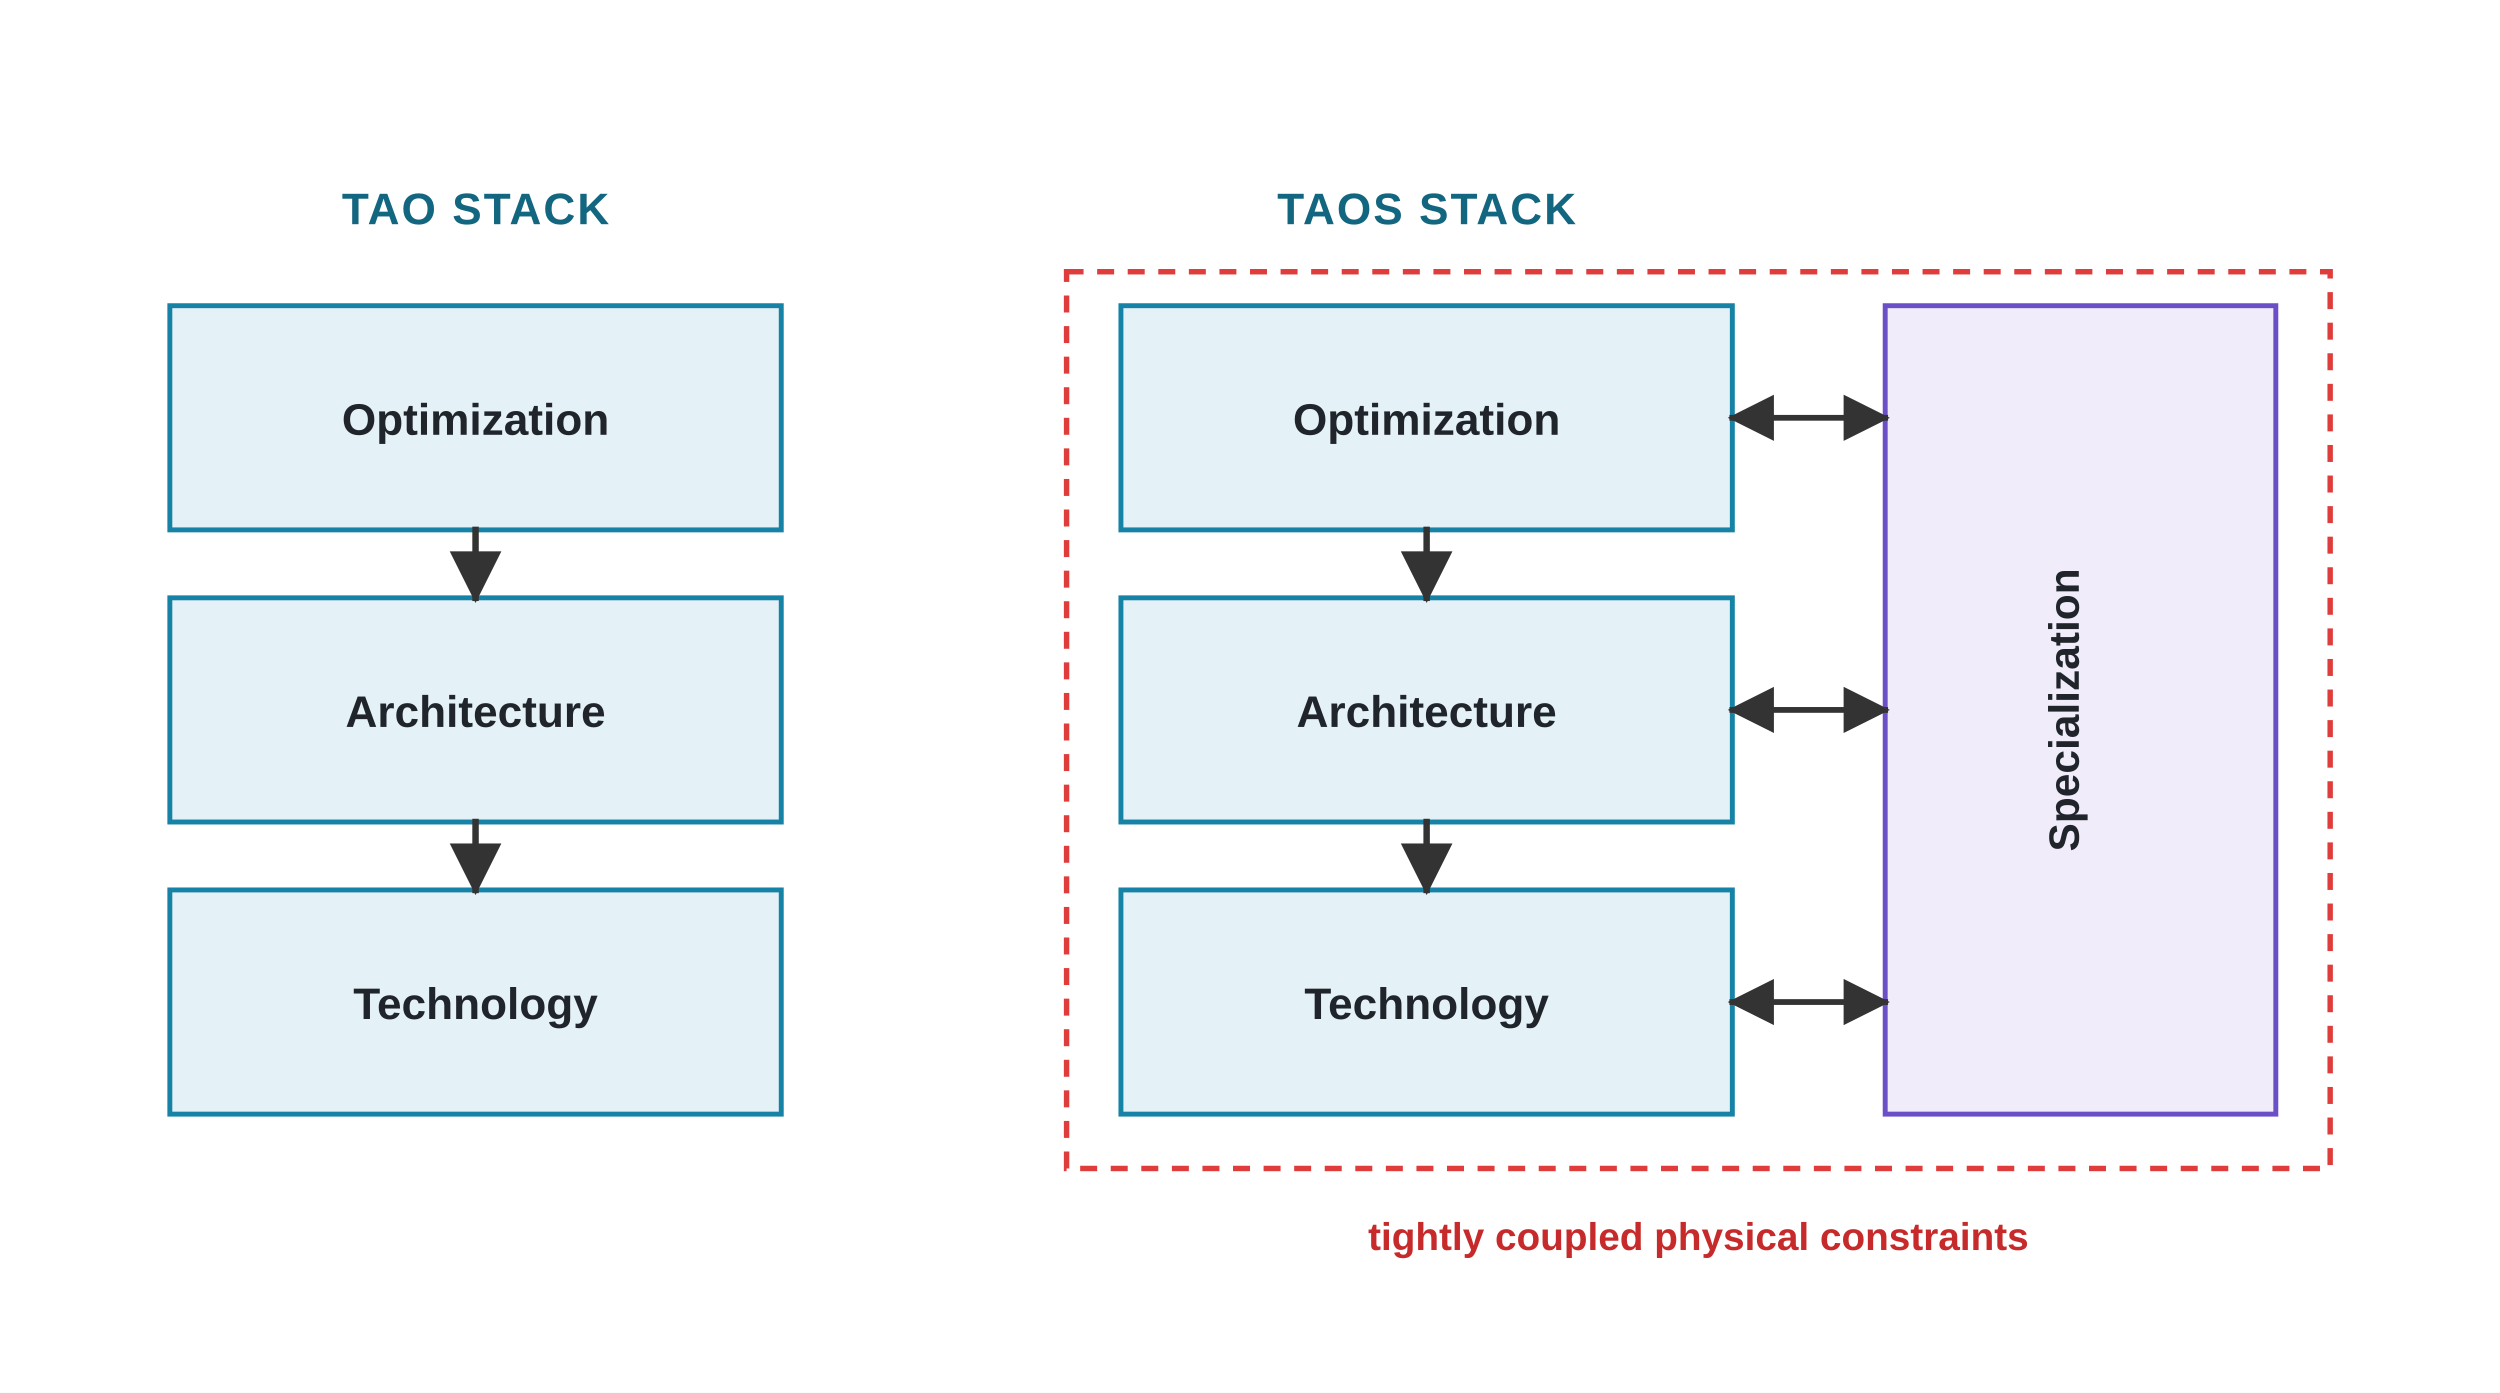
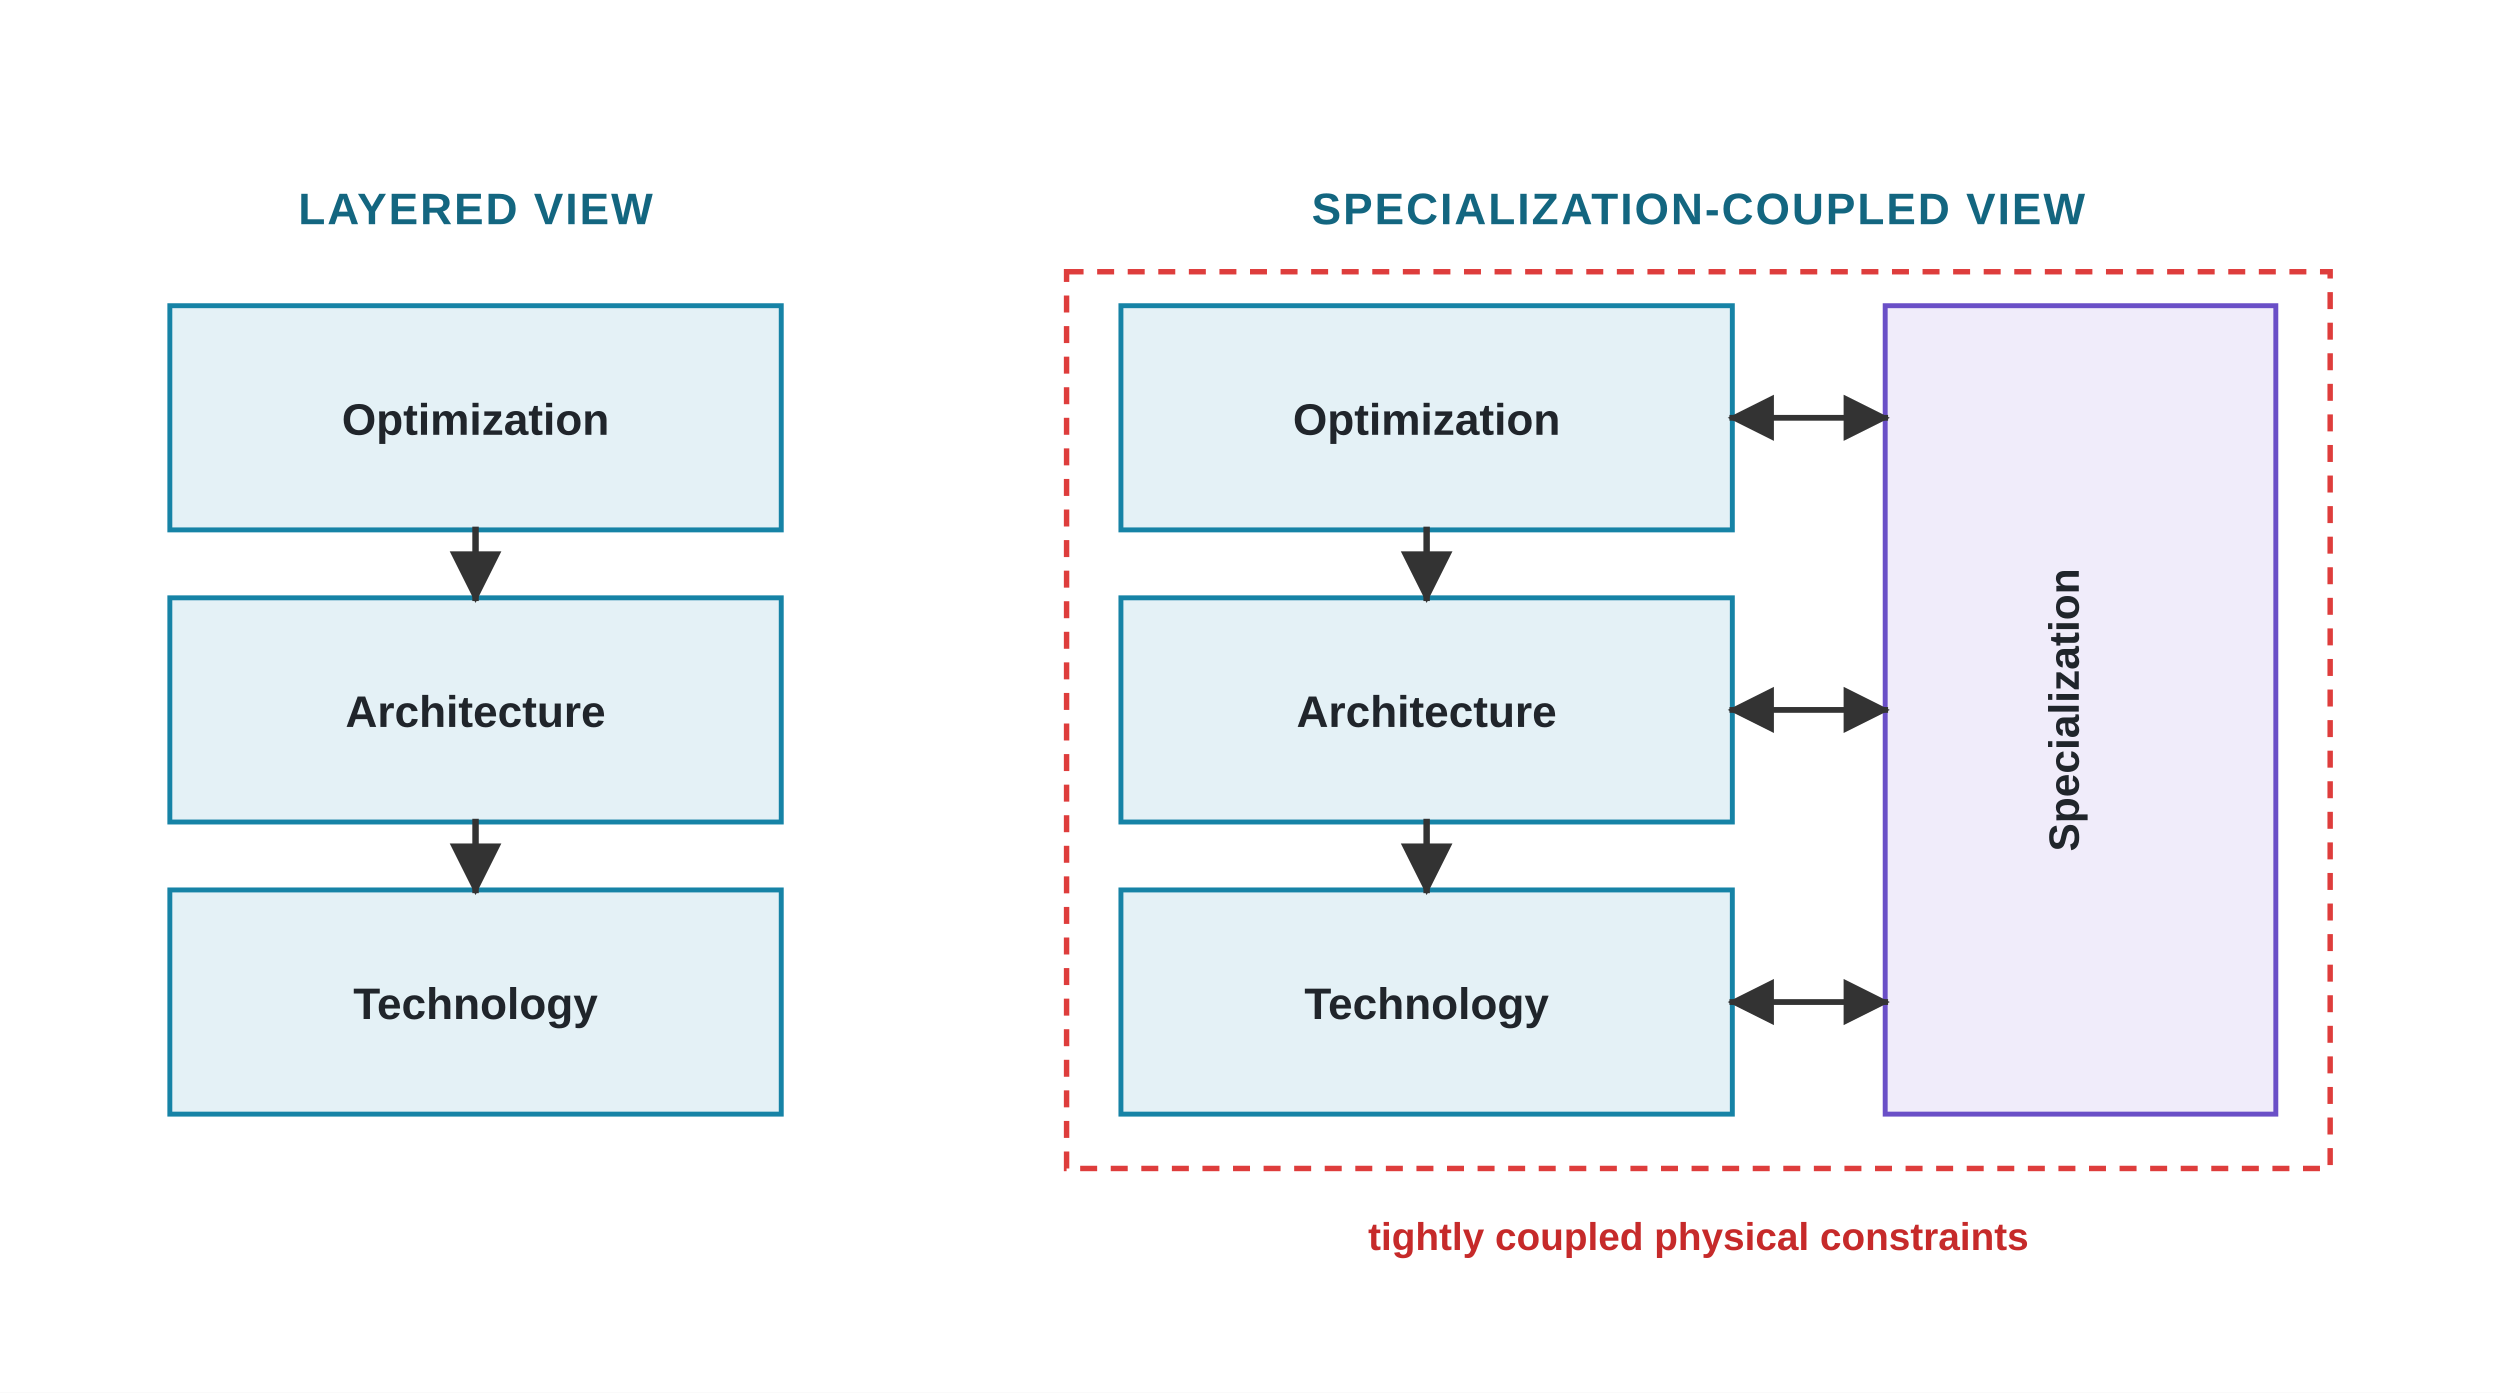
- <svg xmlns="http://www.w3.org/2000/svg" viewBox="0 0 736 410" role="img" aria-labelledby="taos-title taos-desc">
+ <svg xmlns="http://www.w3.org/2000/svg" viewBox="0 0 736 410" role="img" aria-labelledby="stack-title stack-desc">
  <defs>
    <marker id="arrow" viewBox="0 0 10 10" refX="9" refY="5" markerWidth="8" markerHeight="8" orient="auto-start-reverse">
      <path d="M 0 0 L 10 5 L 0 10 z" fill="#333333" />
    </marker>
    <style>
      .font { font-family: Arial, Helvetica, sans-serif; }
      .eyebrow { font-size: 13px; font-weight: 700; fill: #136680; letter-spacing: 0.6px; }
      .box-label { font-size: 13px; font-weight: 700; fill: #20252B; }
      .panel-label { font-size: 12.5px; font-weight: 700; fill: #20252B; }
      .constraint-note { font-size: 11.4px; font-weight: 700; fill: #C62A2A; }
      .layer { fill: #E4F1F6; stroke: #1683A6; stroke-width: 1.45; }
      .spec-panel { fill: #F0ECFA; stroke: #6A4FC7; stroke-width: 1.45; }
      .flow { fill: none; stroke: #333333; stroke-width: 1.9; stroke-linecap: square; stroke-linejoin: miter; }
      .couple { fill: none; stroke: #333333; stroke-width: 1.7; stroke-linecap: square; stroke-linejoin: miter; }
      .constraint-boundary { fill: none; stroke: #DE3D3C; stroke-width: 1.6; stroke-dasharray: 5 4; }
    </style>
  </defs>
  <rect width="736" height="410" fill="#FFFFFF" />
  <g class="font">
-     <text class="eyebrow" x="140" y="66" text-anchor="middle">TAO STACK</text>
-     <text class="eyebrow" x="420" y="66" text-anchor="middle">TAOS STACK</text>
+     <text class="eyebrow" x="140" y="66" text-anchor="middle">LAYERED VIEW</text>
+     <text class="eyebrow" x="500" y="66" text-anchor="middle">SPECIALIZATION-COUPLED VIEW</text>
    <rect class="layer" x="50" y="90" width="180" height="66" />
    <text class="box-label" x="140" y="128" text-anchor="middle">Optimization</text>
    <rect class="layer" x="50" y="176" width="180" height="66" />
    <text class="box-label" x="140" y="214" text-anchor="middle">Architecture</text>
    <rect class="layer" x="50" y="262" width="180" height="66" />
    <text class="box-label" x="140" y="300" text-anchor="middle">Technology</text>
    <path class="flow" d="M 140 156 V 176" marker-end="url(#arrow)" />
    <path class="flow" d="M 140 242 V 262" marker-end="url(#arrow)" />
    <rect class="constraint-boundary" x="314" y="80" width="372" height="264" />
    <rect class="layer" x="330" y="90" width="180" height="66" />
    <text class="box-label" x="420" y="128" text-anchor="middle">Optimization</text>
    <rect class="layer" x="330" y="176" width="180" height="66" />
    <text class="box-label" x="420" y="214" text-anchor="middle">Architecture</text>
    <rect class="layer" x="330" y="262" width="180" height="66" />
    <text class="box-label" x="420" y="300" text-anchor="middle">Technology</text>
    <path class="flow" d="M 420 156 V 176" marker-end="url(#arrow)" />
    <path class="flow" d="M 420 242 V 262" marker-end="url(#arrow)" />
    <rect class="spec-panel" x="555" y="90" width="115" height="238" />
    <text class="panel-label" x="612" y="209" text-anchor="middle" transform="rotate(-90 612 209)">Specialization</text>
    <path class="couple" d="M 510 123 H 555" marker-start="url(#arrow)" marker-end="url(#arrow)" />
    <path class="couple" d="M 510 209 H 555" marker-start="url(#arrow)" marker-end="url(#arrow)" />
    <path class="couple" d="M 510 295 H 555" marker-start="url(#arrow)" marker-end="url(#arrow)" />
    <text class="constraint-note" x="500" y="368" text-anchor="middle">tightly coupled physical constraints</text>
  </g>
</svg>
